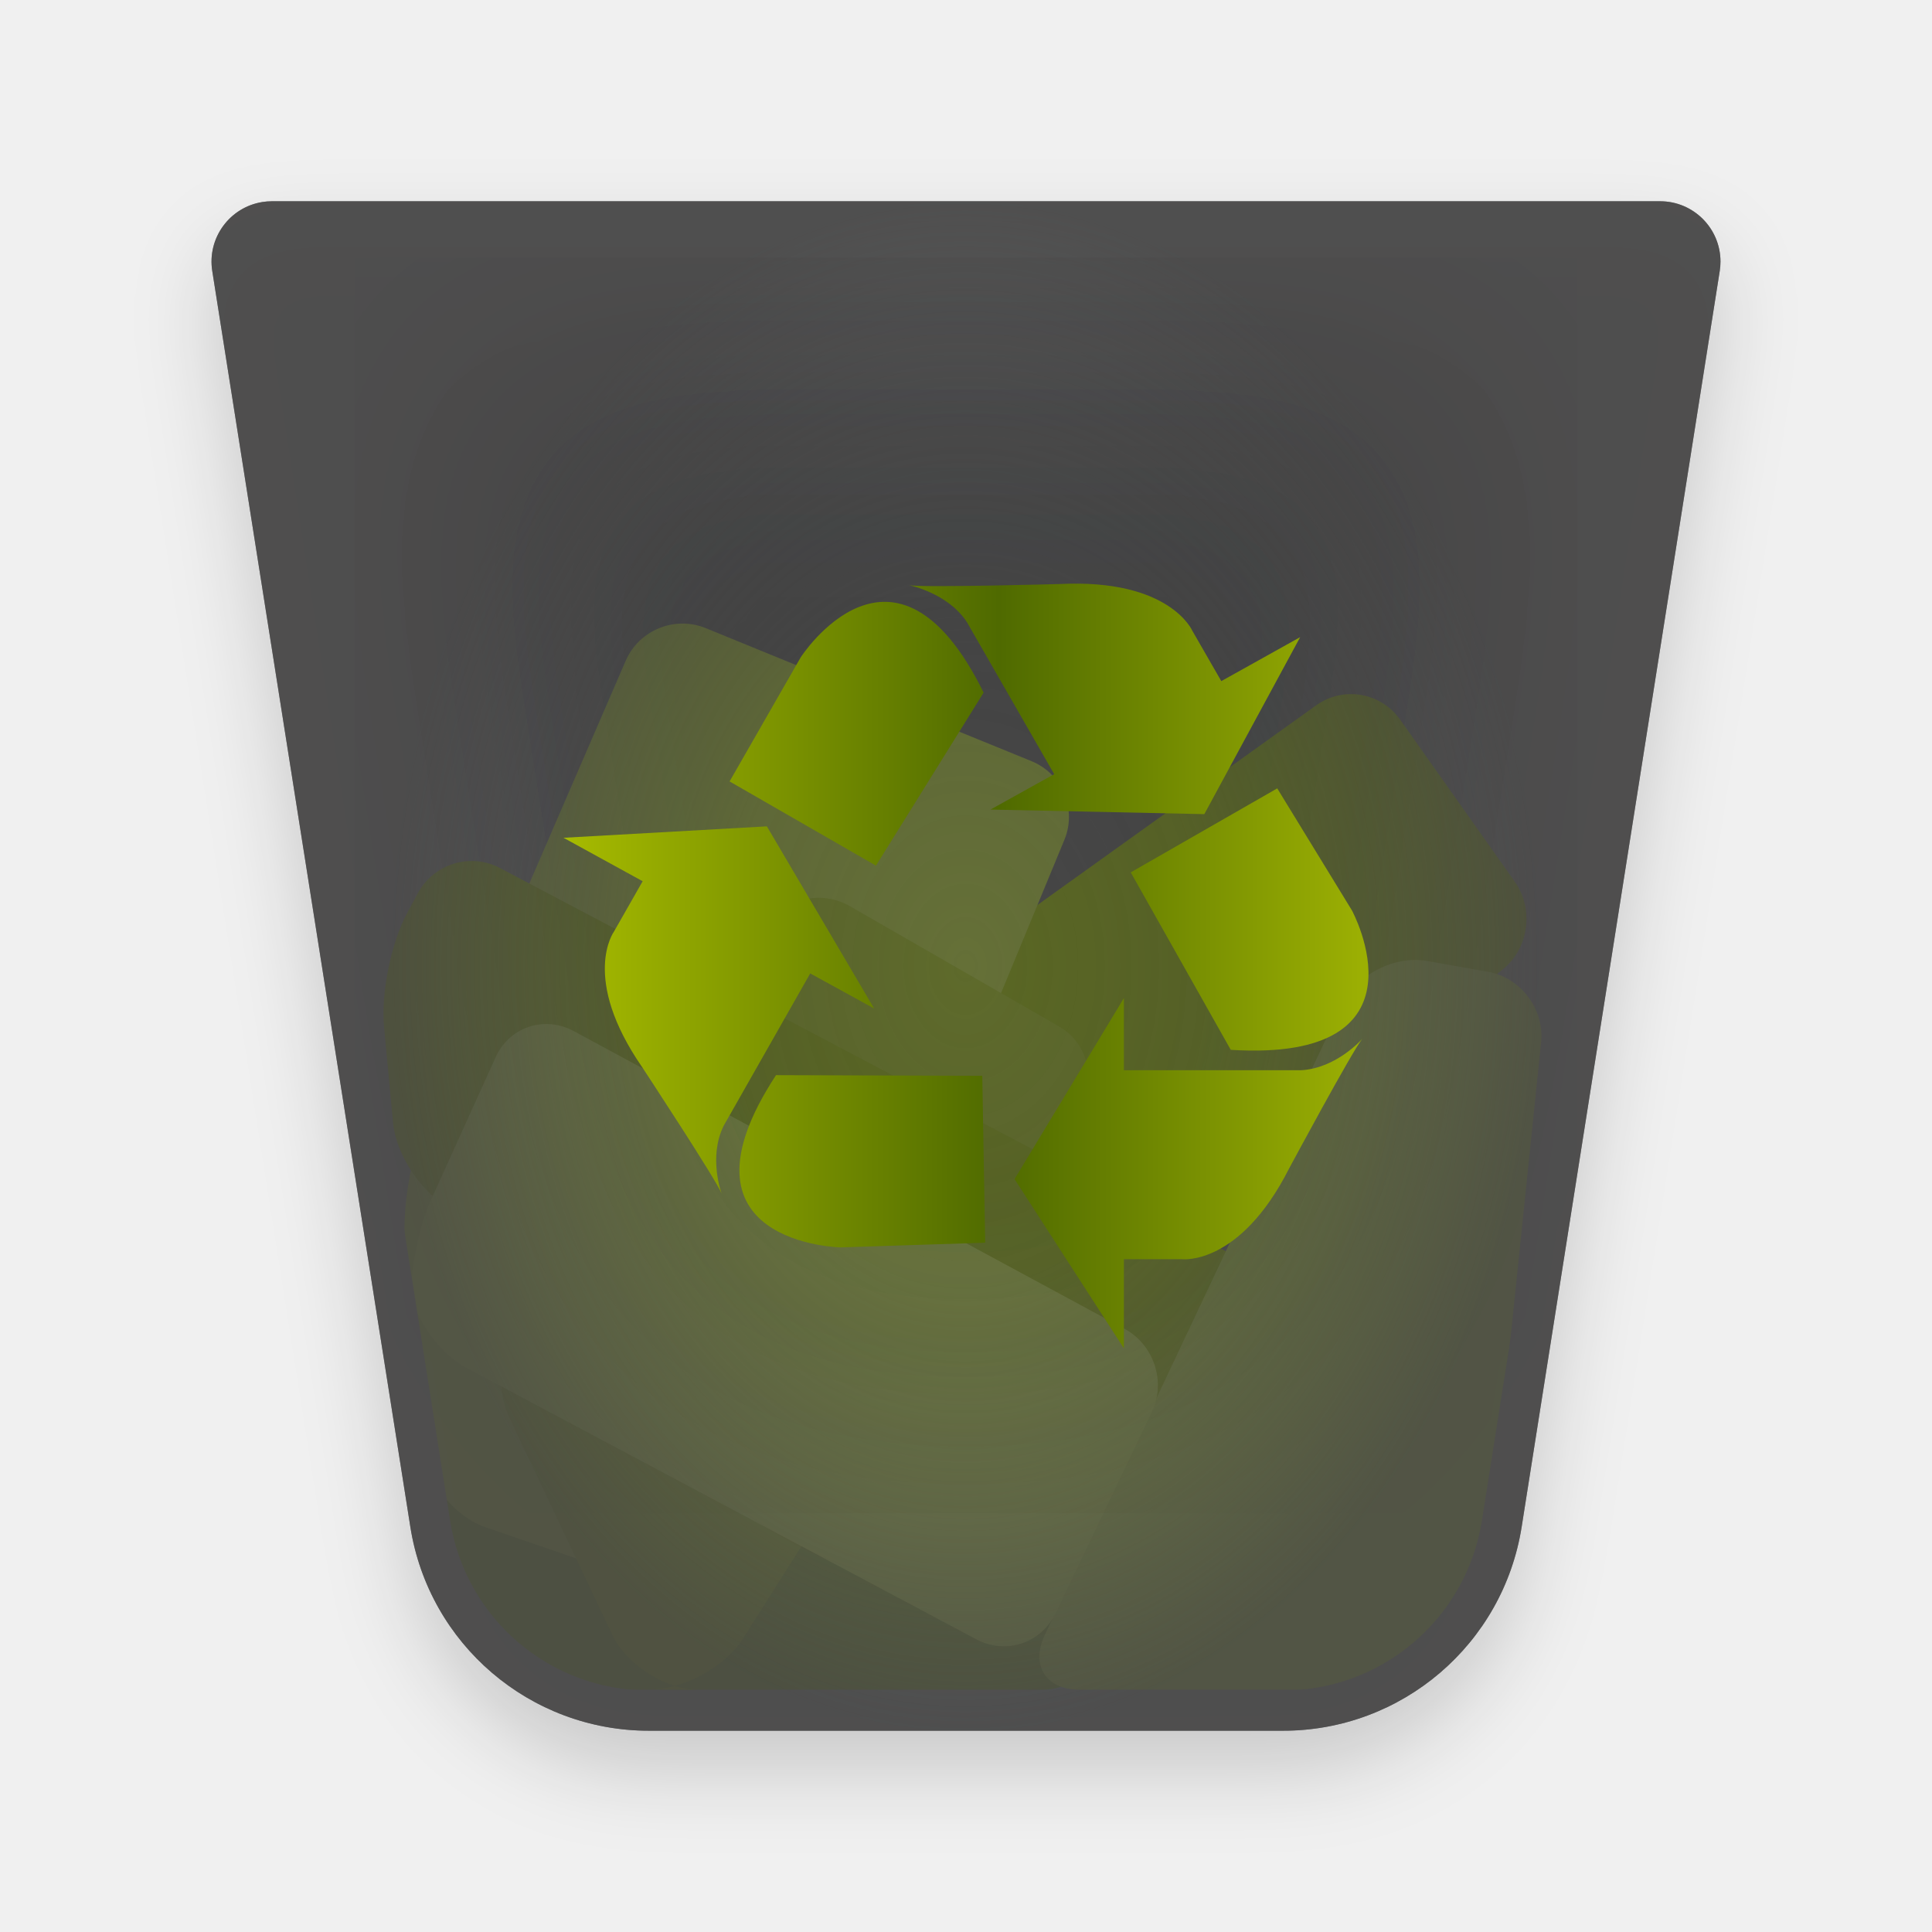
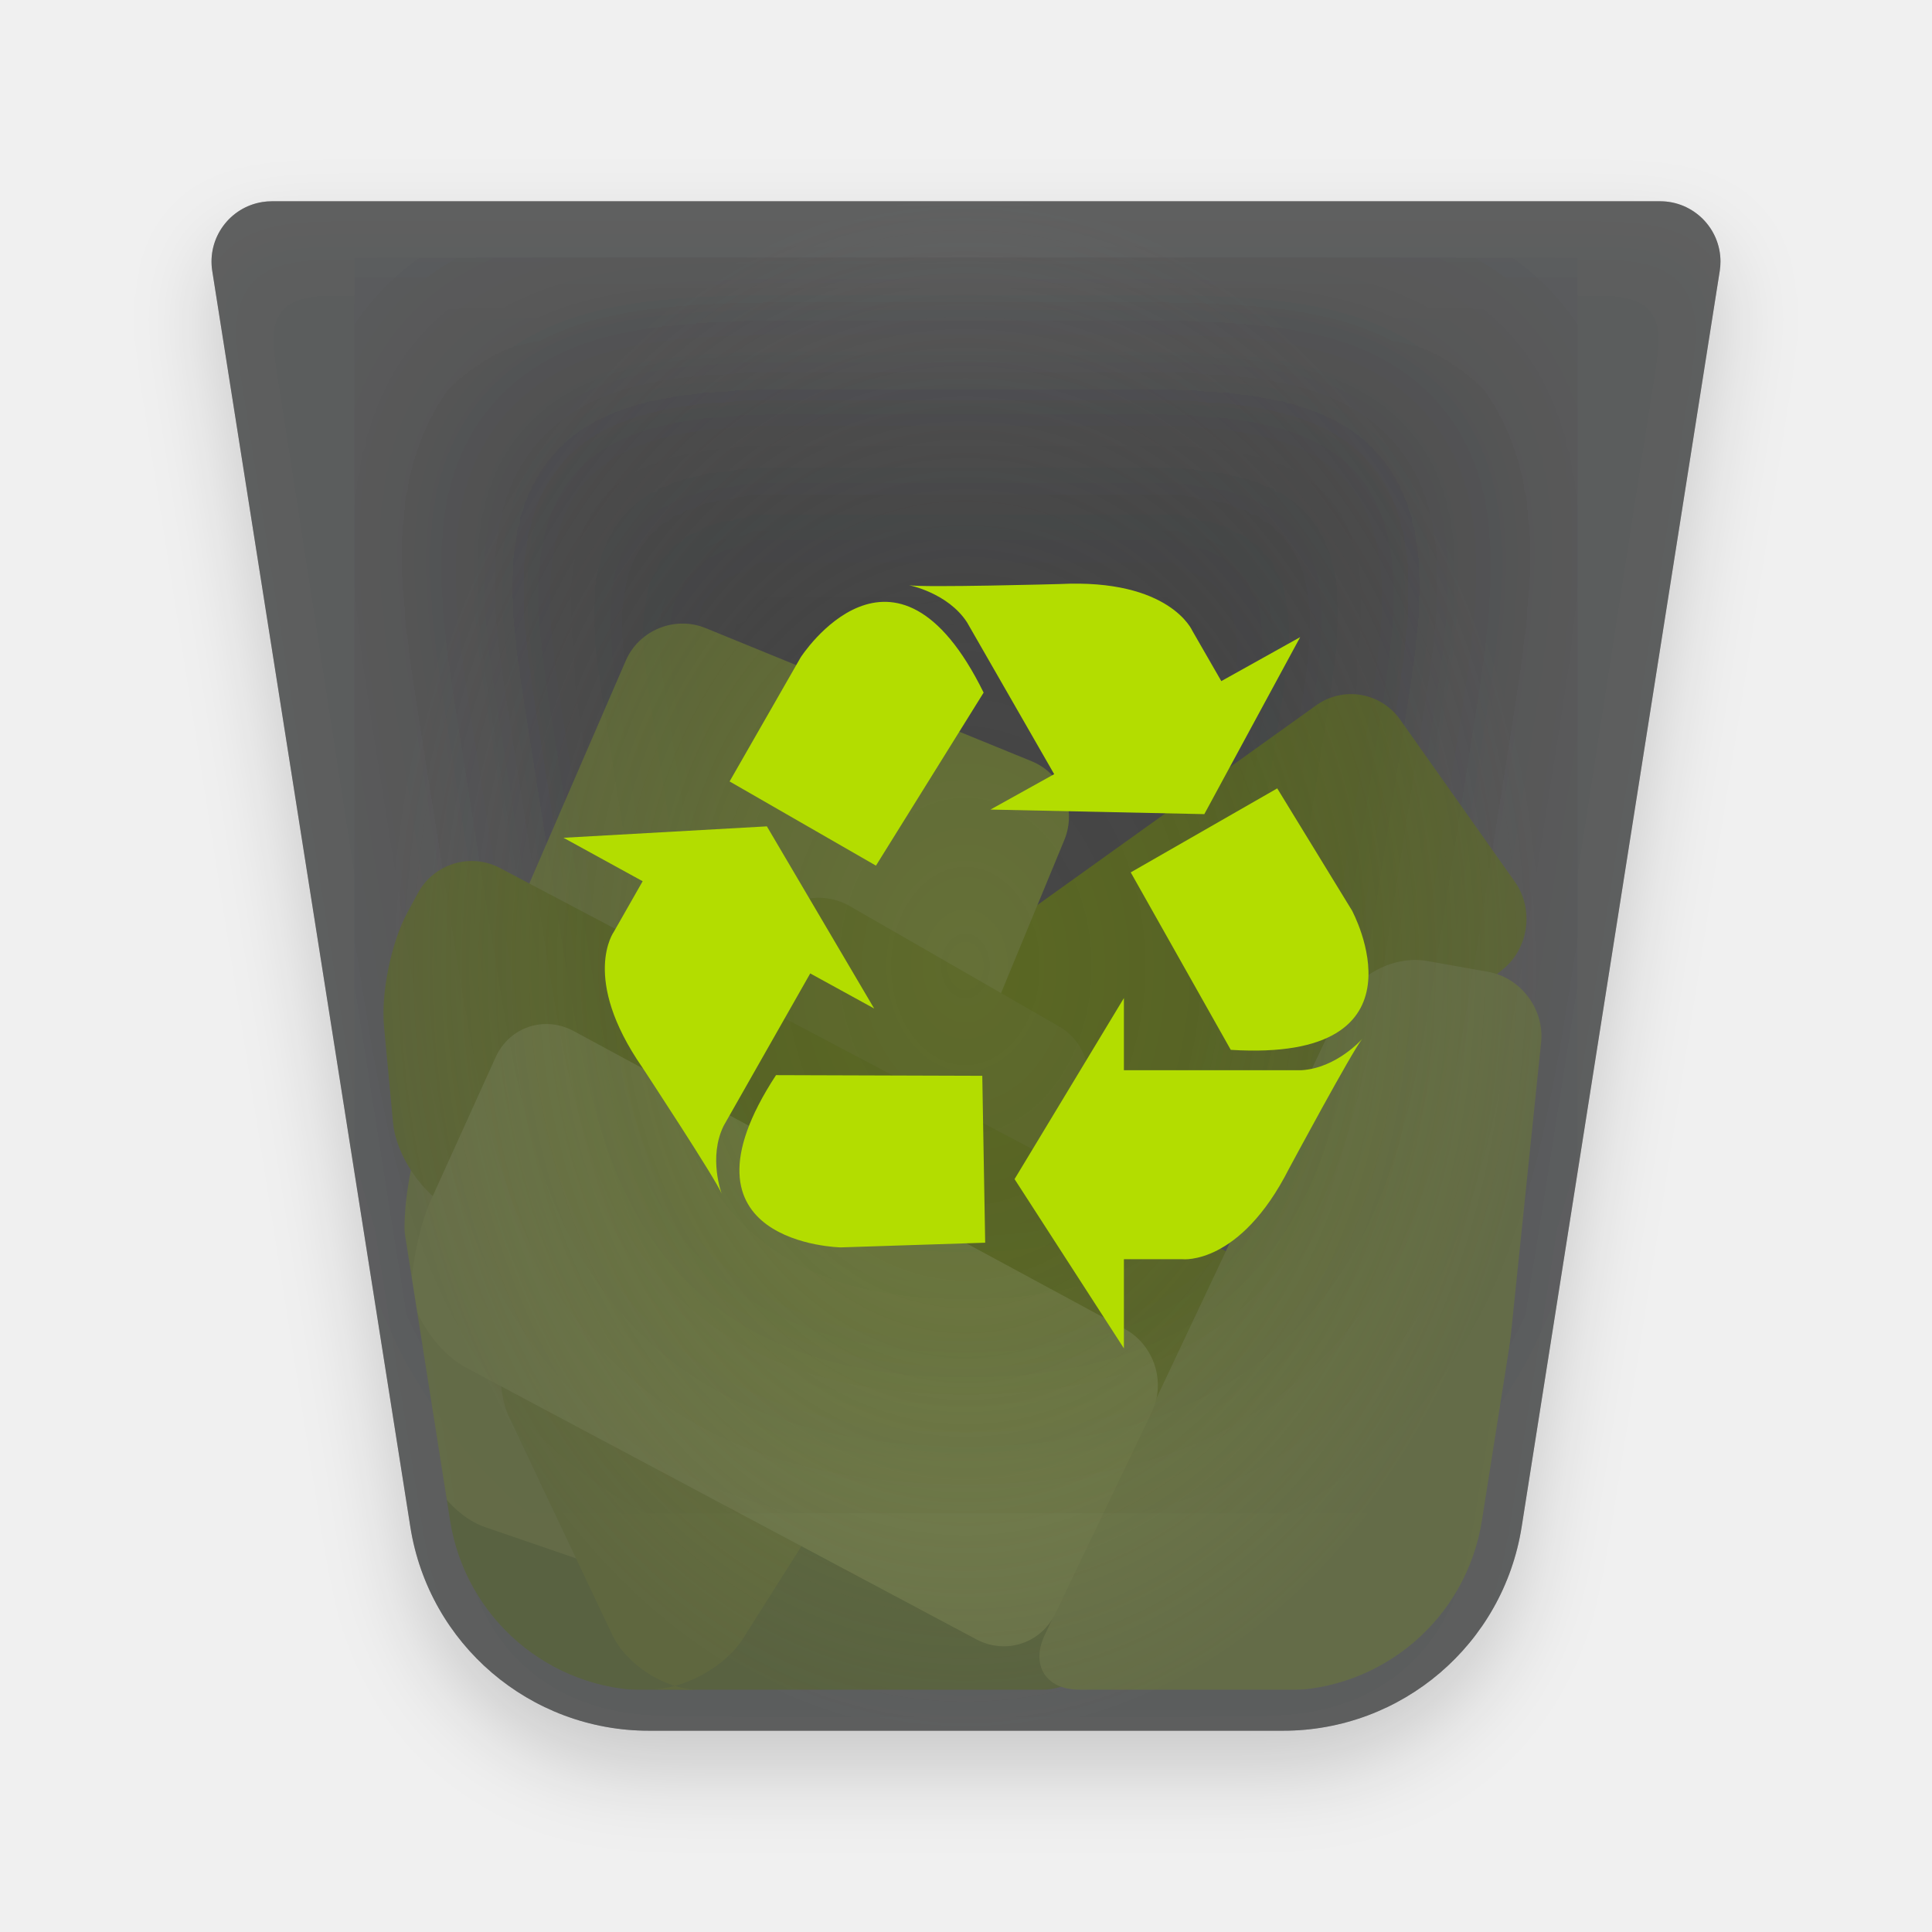
<svg xmlns="http://www.w3.org/2000/svg" xmlns:xlink="http://www.w3.org/1999/xlink" width="96" height="96" viewBox="0 0 96 96">
  <defs>
    <filter id="user-trash-full-a" width="131.6%" height="131.6%" x="-15.8%" y="-15.8%" filterUnits="objectBoundingBox">
      <feOffset dy="2" in="SourceAlpha" result="shadowOffsetOuter1" />
      <feGaussianBlur in="shadowOffsetOuter1" result="shadowBlurOuter1" stdDeviation="2" />
      <feColorMatrix in="shadowBlurOuter1" result="shadowMatrixOuter1" values="0 0 0 0 0   0 0 0 0 0   0 0 0 0 0  0 0 0 0.2 0" />
      <feMerge>
        <feMergeNode in="shadowMatrixOuter1" />
        <feMergeNode in="SourceGraphic" />
      </feMerge>
    </filter>
    <path id="user-trash-full-b" d="M3.51,0 L72.49,0 C74.147,-1.63662682e-15 75.49,1.343 75.49,3 C75.49,3.157 75.477,3.313 75.453,3.467 L65.611,65.87 C64.69,71.703 59.663,76 53.757,76 L22.243,76 C16.337,76 11.31,71.703 10.389,65.87 L0.547,3.467 C0.289,1.831 1.406,0.295 3.043,0.037 C3.197,0.012 3.354,3.13737655e-15 3.51,0 Z" />
    <filter id="user-trash-full-c" width="166.6%" height="169.2%" x="-33.3%" y="-34.6%" filterUnits="objectBoundingBox">
      <feGaussianBlur in="SourceGraphic" stdDeviation="6" />
    </filter>
    <path id="user-trash-full-e" d="M1,0 C0.948,0 0.896,0.004 0.844,0.012 C0.299,0.098 -0.074,0.61 0.012,1.156 L9.855,63.558 C10.622,68.419 14.811,72 19.733,72 L51.247,72 C56.168,72 60.358,68.419 61.125,63.558 L70.967,1.156 C70.976,1.104 70.98,1.052 70.98,1 C70.98,0.448 70.532,0 69.98,0 L1,0 Z" />
    <radialGradient id="user-trash-full-g" cx="50%" cy="50%" r="50%" fx="50%" fy="50%" gradientTransform="matrix(0 1 -.76075 0 .88 0)">
      <stop offset="0%" stop-color="#404040" stop-opacity="0" />
      <stop offset="41.406%" stop-color="#3B3B3B" stop-opacity=".154" />
      <stop offset="100%" stop-color="#434242" stop-opacity=".727" />
    </radialGradient>
    <path id="user-trash-full-h" d="M3.51,0 L72.49,0 C74.147,-1.63662682e-15 75.49,1.343 75.49,3 C75.49,3.157 75.477,3.313 75.453,3.467 L65.611,65.87 C64.69,71.703 59.663,76 53.757,76 L22.243,76 C16.337,76 11.31,71.703 10.389,65.87 L0.547,3.467 C0.289,1.831 1.406,0.295 3.043,0.037 C3.197,0.012 3.354,3.13737655e-15 3.51,0 Z" />
-     <linearGradient id="user-trash-full-i" x1="98.965%" x2="0%" y1="50%" y2="50%">
-       <stop offset="0%" stop-color="#9BAF03" />
-       <stop offset="45.365%" stop-color="#4F6A00" />
-       <stop offset="100%" stop-color="#A7BB00" />
-     </linearGradient>
  </defs>
  <g fill="none" fill-rule="evenodd">
    <g filter="url(#user-trash-full-a)" transform="translate(10 10)">
      <mask id="user-trash-full-d" fill="#fff">
        <use xlink:href="#user-trash-full-b" />
      </mask>
      <use fill="#525354" fill-opacity=".8" xlink:href="#user-trash-full-b" />
      <path fill="#000" fill-opacity=".35" d="M16.669,8 L59.331,8 C61.535,8 63.321,9.786 63.321,11.99 C63.321,12.198 63.305,12.406 63.273,12.612 L57.795,47.337 C56.645,54.629 50.361,60 42.979,60 L33.021,60 C25.639,60 19.355,54.629 18.205,47.337 L12.727,12.612 C12.384,10.435 13.87,8.392 16.047,8.049 C16.253,8.016 16.46,8 16.669,8 Z" filter="url(#user-trash-full-c)" mask="url(#user-trash-full-d)" />
    </g>
    <g opacity=".5" transform="translate(12.51 12)">
      <mask id="user-trash-full-f" fill="#fff">
        <use xlink:href="#user-trash-full-e" />
      </mask>
      <g mask="url(#user-trash-full-f)">
        <g transform="translate(6.016 18.076)">
          <path fill="#617B13" d="M2.911,46.716 C3.047,48.368 3.38,51.029 4.129,52.492 C4.129,52.492 3.158,53.883 7.368,53.883 C10.384,53.883 33.281,53.883 33.281,53.883 C34.937,53.883 36.145,52.537 35.981,50.901 L35.03,41.399 C34.865,39.752 33.379,38.46 31.739,38.513 L5.303,39.361 C3.651,39.414 2.422,40.797 2.559,42.45 L2.911,46.716 Z" />
          <path fill="#6D8700" d="M20.564,20.36 C20.311,18.72 21.4,17.029 22.991,16.584 L52.114,8.445 C53.708,8 55.353,8.932 55.792,10.539 L58.394,20.062 C58.832,21.664 57.917,23.401 56.354,23.941 L25.73,34.521 C24.166,35.062 22.692,34.168 22.44,32.529 L20.564,20.36 Z" transform="rotate(-20 39.646 21.57)" />
          <path fill="#839928" d="M2.53,25.945 C1.872,27.464 1.456,30.031 1.602,31.694 L2.489,41.839 C2.634,43.495 4.021,45.273 5.59,45.812 L15.586,49.244 C17.153,49.782 18.935,48.981 19.572,47.442 L34.362,11.658 C34.995,10.125 34.262,8.372 32.732,7.748 L16.536,1.134 C15.003,0.508 13.226,1.233 12.568,2.752 L2.53,25.945 Z" />
          <path fill="#758D10" d="M11.891,51.148 C12.6,52.645 14.517,53.873 16.185,53.891 L13.77,53.865 C15.432,53.883 17.5,52.759 18.384,51.361 L35.088,24.955 C35.974,23.554 35.52,21.745 34.099,20.928 L23.69,14.942 C22.258,14.119 20.367,14.587 19.473,15.974 L7.128,35.141 C6.231,36.534 6.08,38.881 6.788,40.374 L11.891,51.148 Z" />
          <path fill="#6D8700" d="M2.24,14.302 C3.029,12.842 4.849,12.281 6.317,13.055 L46.886,34.473 C48.349,35.244 48.889,37.052 48.102,38.496 L43.628,46.696 C42.837,48.146 40.993,48.715 39.511,47.968 L3.969,30.049 C2.486,29.302 1.158,27.355 1.005,25.713 L0.555,20.918 C0.4,19.271 0.914,16.754 1.705,15.291 L2.24,14.302 Z" />
          <path fill="#869D29" d="M35.083,47.573 C34.09,49.676 33.384,51.172 33.384,51.172 C32.678,52.669 33.444,53.883 35.101,53.883 C35.101,53.883 46.316,53.883 50.526,53.883 C54.737,53.883 53.978,52.411 53.978,52.411 C54.629,50.918 55.295,48.377 55.466,46.724 L58.051,21.718 C58.222,20.07 57.043,18.501 55.414,18.212 L52.384,17.674 C50.757,17.386 48.867,18.362 48.157,19.865 C48.157,19.865 39.868,37.432 35.083,47.573 Z" />
          <path fill="#90A72F" d="M2.885,29.559 C2.204,31.064 1.756,33.631 1.884,35.28 L1.744,33.471 C1.872,35.127 3.16,37.098 4.617,37.874 L29.991,51.384 C31.45,52.16 33.21,51.58 33.923,50.088 L38.708,40.085 C39.422,38.593 38.818,36.745 37.355,35.954 L9.984,21.158 C8.523,20.369 6.783,20.955 6.104,22.453 L2.885,29.559 Z" />
        </g>
      </g>
    </g>
-     <use fill="url(#user-trash-full-g)" fill-rule="nonzero" transform="translate(10 10)" xlink:href="#user-trash-full-h" />
-     <path fill="url(#user-trash-full-i)" d="M48.876,34.415 C44.446,25.417 39.786,32.663 39.786,32.663 L36.253,38.829 L43.526,43.013 L48.876,34.415 Z M64.605,31.659 L60.686,33.844 L59.249,31.347 C59.249,31.347 58.139,28.748 52.662,29.02 C52.662,29.02 45.876,29.207 45.169,29.079 C45.169,29.079 47.093,29.453 48.049,30.92 L52.382,38.468 L49.216,40.227 L59.842,40.454 L64.605,31.659 Z M38.56,53.423 C33.063,61.821 41.776,61.982 41.776,61.982 L48.953,61.749 L48.809,53.456 L38.56,53.423 Z M28,41.629 L31.933,43.788 L30.507,46.292 C30.507,46.292 28.833,48.583 31.917,53.039 C31.917,53.039 35.613,58.658 35.86,59.317 C35.86,59.317 35.183,57.506 35.96,55.937 L40.26,48.369 L43.436,50.112 L38.106,41.061 L28,41.629 Z M61.156,52.166 C71.285,52.796 67.175,45.235 67.175,45.235 L63.465,39.174 L56.186,43.348 L61.156,52.166 Z M50.413,58.589 L55.846,49.593 L55.846,53.18 L64.649,53.18 C66.419,53.082 67.695,51.615 67.695,51.615 C67.232,52.147 64.052,58.067 64.052,58.067 C61.605,62.891 58.759,62.57 58.759,62.57 L55.846,62.57 L55.846,67 L50.413,58.589 Z" />
+     <use fill="url(#user-trash-full-g)" fill-opacity=".5" fill-rule="nonzero" transform="translate(10 10)" xlink:href="#user-trash-full-h" />
+     <path fill="#B3DD00" d="M48.876,34.415 C44.446,25.417 39.786,32.663 39.786,32.663 L36.253,38.829 L43.526,43.013 L48.876,34.415 Z M64.605,31.659 L60.686,33.844 L59.249,31.347 C59.249,31.347 58.139,28.748 52.662,29.02 C52.662,29.02 45.876,29.207 45.169,29.079 C45.169,29.079 47.093,29.453 48.049,30.92 L52.382,38.468 L49.216,40.227 L59.842,40.454 L64.605,31.659 Z M38.56,53.423 C33.063,61.821 41.776,61.982 41.776,61.982 L48.953,61.749 L48.809,53.456 L38.56,53.423 Z M28,41.629 L31.933,43.788 L30.507,46.292 C30.507,46.292 28.833,48.583 31.917,53.039 C31.917,53.039 35.613,58.658 35.86,59.317 C35.86,59.317 35.183,57.506 35.96,55.937 L40.26,48.369 L43.436,50.112 L38.106,41.061 L28,41.629 Z M61.156,52.166 C71.285,52.796 67.175,45.235 67.175,45.235 L63.465,39.174 L56.186,43.348 L61.156,52.166 Z M50.413,58.589 L55.846,49.593 L55.846,53.18 L64.649,53.18 C66.419,53.082 67.695,51.615 67.695,51.615 C67.232,52.147 64.052,58.067 64.052,58.067 C61.605,62.891 58.759,62.57 58.759,62.57 L55.846,62.57 L55.846,67 L50.413,58.589 Z" />
  </g>
</svg>
